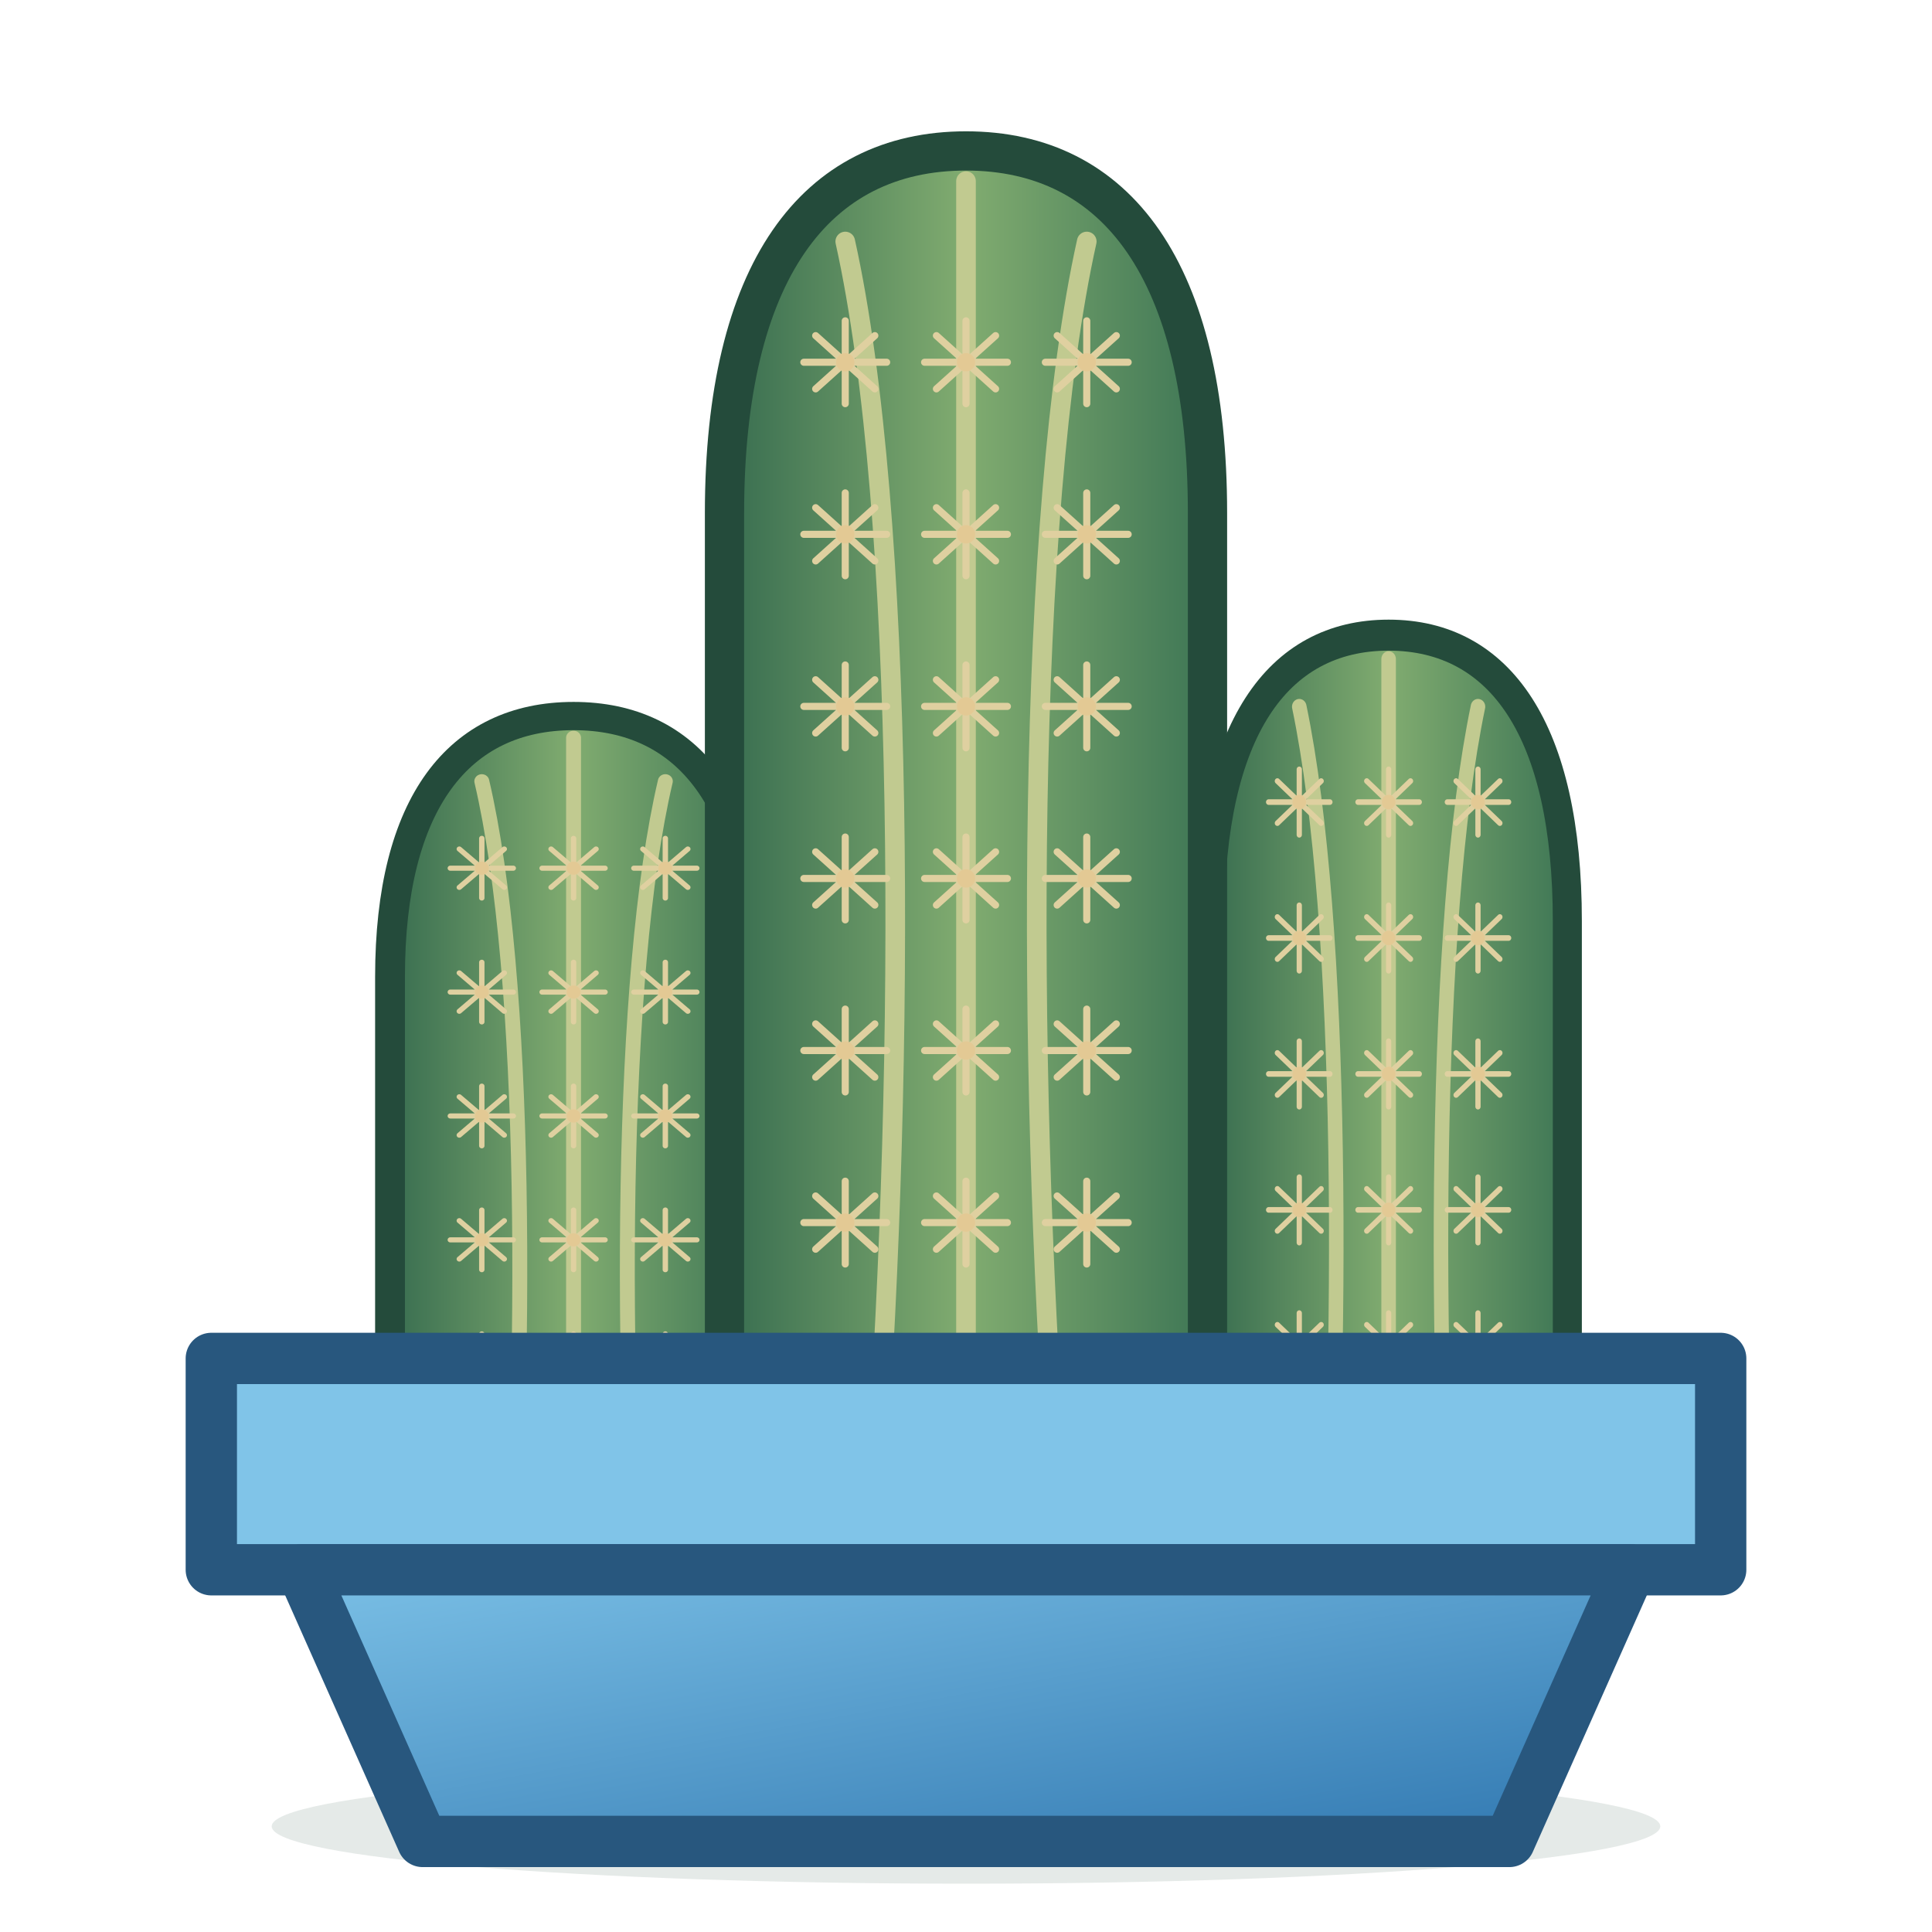
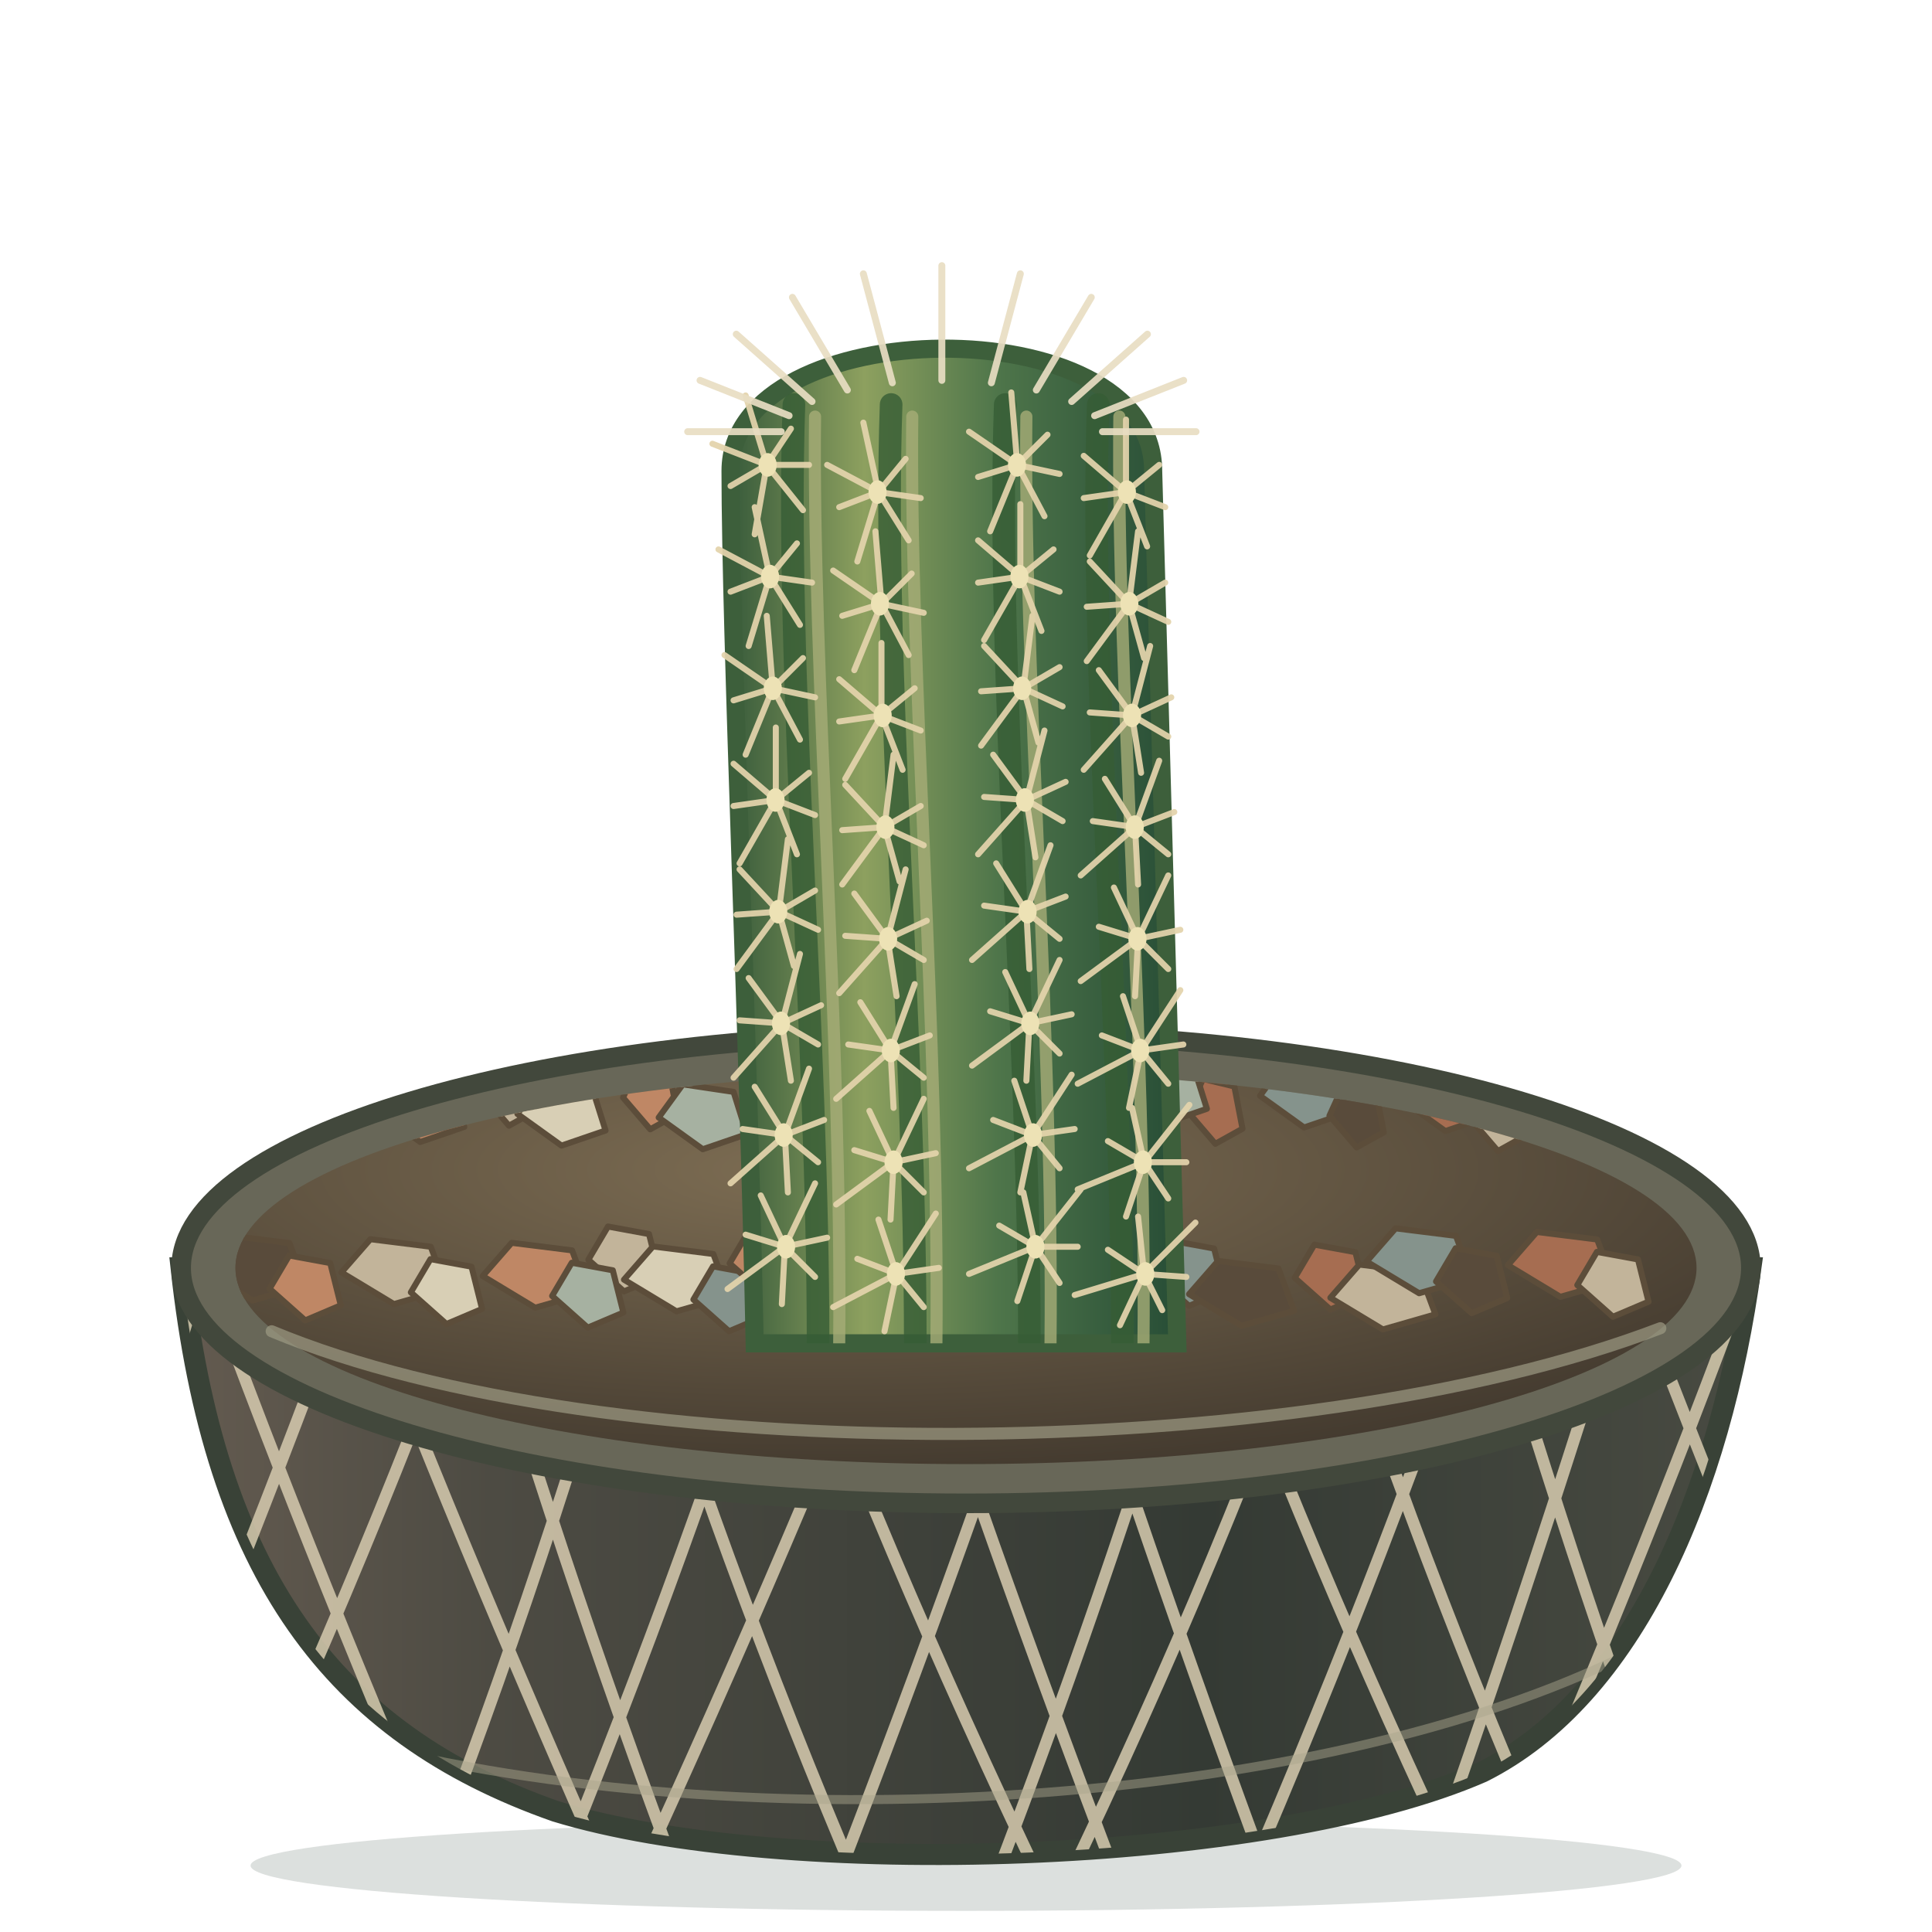
<svg xmlns="http://www.w3.org/2000/svg" viewBox="0 0 64 64" role="img" aria-labelledby="echinopsis-spachiana-title echinopsis-spachiana-description" data-plant-slug="echinopsis-spachiana" focusable="false">
  <defs>
-     <linearGradient id="spach-pot" x1="0" x2="0.9" y1="0" y2="1">
-       <stop offset="0" stop-color="#7bc0e6" />
-       <stop offset="1" stop-color="#347bb3" />
+     <linearGradient id="p19nov-gold-pot" x1="0" y1="0" x2="1" y2="0">
+       <stop stop-color="#645b50" />
+       <stop offset="0.2" stop-color="#4d4b43" />
+       <stop offset="0.65" stop-color="#343a34" />
+       <stop offset="1" stop-color="#494b42" />
    </linearGradient>
-     <linearGradient id="torch-body" x1="0" y1="0" x2="1" y2="0">
-       <stop offset="0" stop-color="#386d50" />
-       <stop offset="0.5" stop-color="#81ac70" />
-       <stop offset="1" stop-color="#3e7655" />
+     <radialGradient id="p19nov-gold-soil" cx="40%" cy="25%" r="80%">
+       <stop stop-color="#7d6d53" />
+       <stop offset="1" stop-color="#42392e" />
+     </radialGradient>
+     <linearGradient id="p19nov-gold-blue" x1="0" y1="0" x2="1" y2="0">
+       <stop stop-color="#597867" />
+       <stop offset="0.25" stop-color="#a7bfa0" />
+       <stop offset="0.52" stop-color="#779a86" />
+       <stop offset="0.8" stop-color="#8da78a" />
+       <stop offset="1" stop-color="#486f5a" />
    </linearGradient>
-     <clipPath id="torch-clip" clipPathUnits="userSpaceOnUse">
-       <path d="M-8 19V-12c0-8 3-12 8-12s8 4 8 12v31Z" fill="none" stroke="none" stroke-width="1" stroke-linecap="round" stroke-linejoin="round" />
+     <linearGradient id="p19nov-gold-torch" x1="0" y1="0" x2="1" y2="0">
+       <stop stop-color="#385b3b" />
+       <stop offset="0.3" stop-color="#8da05f" />
+       <stop offset="0.6" stop-color="#4e754a" />
+       <stop offset="1" stop-color="#274d36" />
+     </linearGradient>
+     <clipPath id="p19nov-gold-pot-clip">
+       <path d="M6 42C7.1 52.1 11 57.4 18.4 60 25.9 62.3 42 61.8 49.1 58.7 54.1 56.2 57 49.4 58 42Z" />
    </clipPath>
-     <g id="torch-column">
-       <path d="M-8 19V-12c0-8 3-12 8-12s8 4 8 12v31Z" fill="url(#torch-body)" stroke="#244b3b" stroke-width="1.3" stroke-linecap="round" stroke-linejoin="round" />
-       <g clip-path="url(#torch-clip)">
-         <path d="M0-23V20m-4-41c2 9 2 27 1 41m7-41c-2 9-2 27-1 41" fill="none" stroke="#c1ca90" stroke-width="0.65" stroke-linecap="round" stroke-linejoin="round" />
-         <use href="#echinopsis-spachiana-detail-1" transform="translate(-4 -17) scale(0.49)" />
-         <use href="#echinopsis-spachiana-detail-1" transform="translate(0 -17) scale(0.49)" />
-         <use href="#echinopsis-spachiana-detail-1" transform="translate(4 -17) scale(0.49)" />
-         <use href="#echinopsis-spachiana-detail-1" transform="translate(-4 -11.3) scale(0.49)" />
-         <use href="#echinopsis-spachiana-detail-1" transform="translate(0 -11.3) scale(0.49)" />
-         <use href="#echinopsis-spachiana-detail-1" transform="translate(4 -11.3) scale(0.49)" />
-         <use href="#echinopsis-spachiana-detail-1" transform="translate(-4 -5.6) scale(0.49)" />
-         <use href="#echinopsis-spachiana-detail-1" transform="translate(0 -5.6) scale(0.49)" />
-         <use href="#echinopsis-spachiana-detail-1" transform="translate(4 -5.6) scale(0.49)" />
-         <use href="#echinopsis-spachiana-detail-1" transform="translate(-4 0.1) scale(0.49)" />
-         <use href="#echinopsis-spachiana-detail-1" transform="translate(0 0.1) scale(0.49)" />
-         <use href="#echinopsis-spachiana-detail-1" transform="translate(4 0.1) scale(0.49)" />
-         <use href="#echinopsis-spachiana-detail-1" transform="translate(-4 5.8) scale(0.49)" />
-         <use href="#echinopsis-spachiana-detail-1" transform="translate(0 5.8) scale(0.49)" />
-         <use href="#echinopsis-spachiana-detail-1" transform="translate(4 5.8) scale(0.49)" />
-         <use href="#echinopsis-spachiana-detail-1" transform="translate(-4 11.5) scale(0.49)" />
-         <use href="#echinopsis-spachiana-detail-1" transform="translate(0 11.5) scale(0.49)" />
-         <use href="#echinopsis-spachiana-detail-1" transform="translate(4 11.5) scale(0.49)" />
-         <use href="#echinopsis-spachiana-detail-1" transform="translate(-4 17.2) scale(0.49)" />
-         <use href="#echinopsis-spachiana-detail-1" transform="translate(0 17.2) scale(0.49)" />
-         <use href="#echinopsis-spachiana-detail-1" transform="translate(4 17.2) scale(0.49)" />
-       </g>
-     </g>
-     <g id="echinopsis-spachiana-detail-1">
-       <path d="M-2.8 0H2.8M-2-1.8 2 1.8M-2 1.8 2-1.8M0-2.8V2.8" fill="none" stroke="#dfd0a0" stroke-width="0.48" stroke-linecap="round" stroke-linejoin="round" />
-       <ellipse cx="0" cy="0" rx="0.62" ry="0.62" fill="#e3c994" stroke="none" stroke-width="1" />
-     </g>
+     <clipPath id="p19nov-gold-soil-clip">
+       <ellipse cx="32" cy="42" rx="24.2" ry="6.5" />
+     </clipPath>
  </defs>
-   <ellipse cx="32" cy="60.5" rx="23" ry="1.9" fill="#244b3b" stroke="none" stroke-width="0" opacity="0.12" />
-   <ellipse cx="32" cy="45.5" rx="23" ry="2.1" fill="#745c45" stroke="none" stroke-width="1" />
-   <use href="#torch-column" transform="translate(19 41) scale(0.76 0.72)" />
-   <use href="#torch-column" transform="translate(46 40) scale(0.74 0.79)" />
-   <use href="#torch-column" transform="translate(32 29) scale(1 1)" />
-   <path d="M7 45h50v7H7z" fill="#80c4e8" stroke="#28577e" stroke-linejoin="round" stroke-width="1.7" />
-   <path d="m10 52 4 9h36l4-9Z" fill="url(#spach-pot)" stroke="#28577e" stroke-linejoin="round" stroke-width="1.7" />
+   <ellipse cx="32" cy="61.8" rx="23.7" ry="1.5" fill="#21372b" opacity="0.16" />
+   <path d="M6 42C7.1 52.1 11 57.4 18.4 60 25.9 62.3 42 61.8 49.1 58.7 54.1 56.2 57 49.4 58 42Z" fill="url(#p19nov-gold-pot)" stroke="#394237" stroke-width="0.7" />
+   <g clip-path="url(#p19nov-gold-pot-clip)">
+     <path d="M-7.4 42Q-10.54 52.5 -14.87 64 M-2.34 42Q-6.23 52.98 -11.61 64 M1.62 42Q-2.06 52.76 -7.15 64 M6.74 42Q3.68 52.16 -0.56 64 M11.73 42Q8.06 52.06 2.99 64 M15.7 42Q11.81 52.61 6.43 64 M20.89 42Q17.74 53 13.4 64 M25.8 42Q22.39 52.66 17.69 64 M29.79 42Q25.8 52.09 20.29 64 M35.03 42Q31.68 52.12 27.05 64 M39.87 42Q36.69 52.71 32.29 64 M43.88 42Q39.95 52.99 34.53 64 M49.17 42Q45.56 52.55 40.57 64 M53.93 42Q50.86 52.04 46.62 64 M57.98 42Q54.24 52.2 49.08 64 M63.31 42Q59.46 52.8 54.14 64 M67.99 42Q64.88 52.96 60.59 64 M-7.4 42Q-3.48 52.5 1.93 64 M-2.34 42Q1.29 52.98 6.32 64 M1.62 42Q4.69 52.76 8.93 64 M6.74 42Q10.46 52.16 15.59 64 M11.73 42Q15.6 52.06 20.94 64 M15.7 42Q18.83 52.61 23.14 64 M20.89 42Q24.34 53 29.11 64 M25.8 42Q29.78 52.66 35.29 64 M29.79 42Q33.1 52.09 37.67 64 M35.03 42Q38.25 52.12 42.68 64 M39.87 42Q43.82 52.71 49.27 64 M43.88 42Q47.45 52.99 52.38 64 M49.17 42Q52.25 52.55 56.51 64 M53.93 42Q57.71 52.04 62.92 64 M57.98 42Q61.8 52.2 67.07 64 M63.31 42Q66.41 52.8 70.68 64 M67.99 42Q71.51 52.96 76.38 64" fill="none" stroke="#d3c8ac" stroke-width="0.39" stroke-linecap="round" opacity="0.87" />
+     <path d="M11 57.5C24 61.1 43 60 53.5 55" fill="none" stroke="#aaa58d" stroke-width="0.3" stroke-linecap="round" opacity="0.48" />
+   </g>
+   <ellipse cx="32" cy="42" rx="26" ry="7.8" fill="#686758" stroke="#42483c" stroke-width="0.65" />
+   <ellipse cx="32" cy="42" rx="24.2" ry="6.5" fill="url(#p19nov-gold-soil)" />
+   <g clip-path="url(#p19nov-gold-soil-clip)" stroke="#5c4d3a" stroke-width="0.2" stroke-linejoin="round">
+     <path d="M6.6 36L7.1 34.9L8.13 35.15L8.4 36.55L7.5 37.05Z M49.95 41.91L50.91 40.81L52.91 41.06L53.43 42.46L51.69 42.96Z M46.42 36.42L47.22 35.32L48.9 35.57L49.34 36.97L47.88 37.47Z M42.89 42.33L43.54 41.23L44.9 41.48L45.25 42.88L44.07 43.38Z M39.36 36.84L39.85 35.74L40.89 35.99L41.16 37.39L40.26 37.89Z M34.71 42.75L35.67 41.65L37.67 41.9L38.19 43.3L36.45 43.8Z M31.18 37.26L31.98 36.16L33.66 36.41L34.1 37.81L32.64 38.31Z" fill="#a66d51" />
+     <path d="M19.49 41.73L20.14 40.63L21.5 40.88L21.85 42.28L20.67 42.78Z M15.96 36.24L16.45 35.14L17.49 35.39L17.76 36.79L16.86 37.29Z M11.31 42.15L12.27 41.05L14.27 41.3L14.79 42.7L13.05 43.2Z M7.78 36.66L8.58 35.56L10.26 35.81L10.7 37.21L9.24 37.71Z M52.25 42.57L52.9 41.47L54.26 41.72L54.61 43.12L53.43 43.62Z M48.72 37.08L49.22 35.98L50.25 36.23L50.52 37.63L49.62 38.13Z M44.07 42.99L45.03 41.89L47.03 42.14L47.55 43.54L45.81 44.04Z" fill="#c2b49a" />
+     <path d="M32.38 36.06L33.18 34.96L34.86 35.21L35.3 36.61L33.84 37.11Z M28.85 41.97L29.5 40.87L30.86 41.12L31.21 42.52L30.03 43.02Z M25.32 36.48L25.82 35.38L26.85 35.63L27.12 37.03L26.22 37.53Z M20.67 42.39L21.63 41.29L23.63 41.54L24.15 42.94L22.41 43.44Z M17.14 36.9L17.94 35.8L19.62 36.05L20.06 37.45L18.6 37.95Z M13.61 42.81L14.26 41.71L15.62 41.96L15.97 43.36L14.79 43.86Z M10.08 37.32L10.58 36.22L11.61 36.47L11.88 37.87L10.98 38.37Z" fill="#d8cfb5" />
+     <path d="M45.27 41.79L46.23 40.69L48.23 40.94L48.75 42.34L47.01 42.84Z M41.74 36.3L42.54 35.2L44.22 35.45L44.66 36.85L43.2 37.35Z M38.21 42.21L38.86 41.11L40.22 41.36L40.57 42.76L39.39 43.26Z M34.68 36.72L35.17 35.62L36.21 35.87L36.48 37.27L35.58 37.77Z M30.03 42.63L30.99 41.53L32.99 41.78L33.51 43.18L31.77 43.68Z M26.5 37.14L27.3 36.04L28.98 36.29L29.42 37.69L27.96 38.19Z M22.97 43.05L23.62 41.95L24.98 42.2L25.33 43.6L24.15 44.1Z" fill="#85938c" />
+     <path d="M11.28 36.12L11.78 35.02L12.81 35.27L13.08 36.67L12.18 37.17Z M6.63 42.03L7.59 40.93L9.59 41.18L10.11 42.58L8.37 43.08Z M51.1 36.54L51.9 35.44L53.58 35.69L54.02 37.09L52.56 37.59Z M47.57 42.45L48.22 41.35L49.58 41.6L49.93 43L48.75 43.5Z M44.04 36.96L44.54 35.86L45.57 36.11L45.84 37.51L44.94 38.01Z M39.39 42.87L40.35 41.77L42.35 42.02L42.87 43.42L41.13 43.92Z" fill="#594b3b" />
+     <path d="M24.17 41.85L24.82 40.75L26.18 41L26.53 42.4L25.35 42.9Z M20.64 36.36L21.13 35.26L22.17 35.51L22.44 36.91L21.54 37.41Z M15.99 42.27L16.95 41.17L18.95 41.42L19.47 42.82L17.73 43.32Z M12.46 36.78L13.26 35.68L14.94 35.93L15.38 37.33L13.92 37.83Z M8.93 42.69L9.58 41.59L10.94 41.84L11.29 43.24L10.11 43.74Z M53.4 37.2L53.89 36.1L54.93 36.35L55.2 37.75L54.3 38.25Z" fill="#bf8765" />
+     <path d="M37.06 36.18L37.86 35.08L39.54 35.33L39.98 36.73L38.52 37.23Z M33.53 42.09L34.18 40.99L35.54 41.24L35.89 42.64L34.71 43.14Z M30 36.6L30.49 35.5L31.53 35.75L31.8 37.15L30.9 37.65Z M25.35 42.51L26.31 41.41L28.31 41.66L28.83 43.06L27.09 43.56Z M21.82 37.02L22.62 35.92L24.3 36.17L24.74 37.57L23.28 38.07Z M18.29 42.93L18.94 41.83L20.3 42.08L20.65 43.48L19.47 43.98Z" fill="#a6b1a1" />
+   </g>
+   <path d="M9 44.1C20 48.7 43 48.6 55 44" fill="none" stroke="#9c9a83" stroke-width="0.4" stroke-linecap="round" opacity="0.7" />
+   <defs>
+     <clipPath id="p19nov-gold-torch-clip">
+       <path d="M25 44.5C24.8 34.5 24.2 21 24.2 15.6C24.2 10.3 38.2 10.1 38.2 15.6L39 44.5Z" />
+     </clipPath>
+   </defs>
+   <path d="M25 44.5C24.8 34.5 24.2 21 24.2 15.6C24.2 10.3 38.2 10.1 38.2 15.6L39 44.5Z" fill="url(#p19nov-gold-torch)" stroke="#3d5f3b" stroke-width="0.6" />
+   <g clip-path="url(#p19nov-gold-torch-clip)">
+     <path d="M26.3 13.4C26 22 27.1 34.5 27.1 44.5" fill="none" stroke="#365d35" stroke-width="0.75" stroke-linecap="round" opacity="0.8" />
+     <path d="M27 13.8C26.9 22 27.9 34.5 27.8 44.5" fill="none" stroke="#a6ad77" stroke-width="0.4" stroke-linecap="round" opacity="0.8" />
+     <path d="M29.52 13.4C29.22 22 30.32 34.5 30.32 44.5" fill="none" stroke="#365d35" stroke-width="0.75" stroke-linecap="round" opacity="0.8" />
+     <path d="M30.22 13.8C30.12 22 31.12 34.5 31.02 44.5" fill="none" stroke="#a6ad77" stroke-width="0.4" stroke-linecap="round" opacity="0.8" />
+     <path d="M33.3 13.4C33 22 34.1 34.5 34.1 44.5" fill="none" stroke="#365d35" stroke-width="0.75" stroke-linecap="round" opacity="0.8" />
+     <path d="M34 13.8C33.9 22 34.9 34.5 34.8 44.5" fill="none" stroke="#a6ad77" stroke-width="0.4" stroke-linecap="round" opacity="0.8" />
+     <path d="M36.38 13.4C36.08 22 37.18 34.5 37.18 44.5" fill="none" stroke="#365d35" stroke-width="0.75" stroke-linecap="round" opacity="0.8" />
+     <path d="M37.08 13.8C36.98 22 37.98 34.5 37.88 44.5" fill="none" stroke="#a6ad77" stroke-width="0.4" stroke-linecap="round" opacity="0.8" />
+   </g>
+   <path d="M25.4 15.4l1.4 0M25.4 15.4l1.2 1.5M25.4 15.4l-0.4 2.3M25.4 15.4l-1.2 0.7M25.4 15.4l-1.8 -0.7M25.4 15.4l-0.7 -2.3M25.4 15.4l0.8 -1.2 M29.1 16.3l1.4 0.2M29.1 16.3l1 1.6M29.1 16.3l-0.7 2.3M29.1 16.3l-1.3 0.5M29.1 16.3l-1.7 -0.9M29.1 16.3l-0.5 -2.3M29.1 16.3l0.9 -1.1 M33.7 15.4l1.4 0.3M33.7 15.4l0.9 1.7M33.7 15.4l-0.9 2.2M33.7 15.4l-1.3 0.4M33.7 15.4l-1.6 -1.1M33.7 15.4l-0.2 -2.4M33.7 15.4l1 -1 M37.3 16.3l1.3 0.5M37.3 16.3l0.7 1.8M37.3 16.3l-1.2 2.1M37.3 16.3l-1.4 0.2M37.3 16.3l-1.4 -1.2M37.3 16.3l0 -2.4M37.3 16.3l1.1 -0.9 M25.5 19.1l1.4 0.2M25.5 19.1l1 1.6M25.5 19.1l-0.7 2.3M25.5 19.1l-1.3 0.5M25.5 19.1l-1.7 -0.9M25.5 19.1l-0.5 -2.3M25.5 19.1l0.9 -1.1 M29.2 20l1.4 0.3M29.2 20l0.9 1.7M29.2 20l-0.9 2.2M29.2 20l-1.3 0.4M29.2 20l-1.6 -1.1M29.2 20l-0.2 -2.4M29.2 20l1 -1 M33.8 19.1l1.3 0.5M33.8 19.1l0.7 1.8M33.8 19.1l-1.2 2.1M33.8 19.1l-1.4 0.2M33.8 19.1l-1.4 -1.2M33.8 19.1l0 -2.4M33.8 19.1l1.1 -0.9 M37.4 20l1.3 0.6M37.4 20l0.5 1.8M37.4 20l-1.4 1.9M37.4 20l-1.4 0.1M37.4 20l-1.3 -1.4M37.4 20l0.3 -2.4M37.4 20l1.2 -0.7 M25.6 22.8l1.4 0.3M25.6 22.8l0.9 1.7M25.6 22.8l-0.9 2.2M25.6 22.8l-1.3 0.4M25.6 22.8l-1.6 -1.1M25.6 22.8l-0.2 -2.4M25.6 22.8l1 -1 M29.2 23.7l1.3 0.5M29.2 23.7l0.7 1.8M29.2 23.7l-1.2 2.1M29.2 23.7l-1.4 0.2M29.2 23.7l-1.4 -1.2M29.2 23.7l0 -2.4M29.2 23.7l1.1 -0.9 M33.9 22.8l1.3 0.6M33.9 22.8l0.5 1.8M33.9 22.8l-1.4 1.9M33.9 22.8l-1.4 0.1M33.9 22.8l-1.3 -1.4M33.9 22.8l0.3 -2.4M33.9 22.8l1.2 -0.7 M37.5 23.7l1.2 0.7M37.5 23.7l0.3 1.9M37.5 23.7l-1.6 1.8M37.5 23.7l-1.4 -0.1M37.5 23.7l-1.1 -1.5M37.5 23.7l0.6 -2.3M37.5 23.7l1.3 -0.6 M25.7 26.5l1.3 0.5M25.7 26.5l0.7 1.8M25.7 26.5l-1.2 2.1M25.7 26.5l-1.4 0.2M25.7 26.5l-1.4 -1.2M25.7 26.5l0 -2.4M25.7 26.5l1.1 -0.9 M29.3 27.4l1.3 0.6M29.3 27.4l0.5 1.8M29.3 27.4l-1.4 1.9M29.3 27.4l-1.4 0.1M29.3 27.4l-1.3 -1.4M29.3 27.4l0.3 -2.4M29.3 27.4l1.2 -0.7 M34 26.5l1.2 0.7M34 26.5l0.3 1.9M34 26.5l-1.6 1.8M34 26.5l-1.4 -0.1M34 26.5l-1.1 -1.5M34 26.5l0.6 -2.3M34 26.5l1.3 -0.6 M37.6 27.4l1.1 0.9M37.6 27.4l0.1 1.9M37.6 27.4l-1.8 1.6M37.6 27.4l-1.4 -0.2M37.6 27.4l-1 -1.6M37.6 27.4l0.8 -2.2M37.6 27.4l1.3 -0.5 M25.8 30.2l1.3 0.6M25.8 30.2l0.5 1.8M25.8 30.2l-1.4 1.9M25.8 30.2l-1.4 0.1M25.8 30.2l-1.3 -1.4M25.8 30.2l0.3 -2.4M25.8 30.2l1.2 -0.7 M29.4 31.1l1.2 0.7M29.4 31.1l0.3 1.9M29.4 31.1l-1.6 1.8M29.4 31.1l-1.4 -0.1M29.4 31.1l-1.1 -1.5M29.4 31.1l0.6 -2.3M29.4 31.1l1.3 -0.6 M34 30.2l1.1 0.9M34 30.2l0.1 1.9M34 30.2l-1.8 1.6M34 30.2l-1.4 -0.2M34 30.2l-1 -1.6M34 30.2l0.8 -2.2M34 30.2l1.3 -0.5 M37.7 31.1l1 1M37.7 31.1l-0.1 1.9M37.7 31.1l-1.9 1.4M37.7 31.1l-1.3 -0.4M37.7 31.1l-0.8 -1.7M37.7 31.1l1 -2.1M37.7 31.1l1.4 -0.3 M25.9 33.9l1.2 0.7M25.9 33.9l0.3 1.9M25.9 33.9l-1.6 1.8M25.9 33.9l-1.4 -0.1M25.9 33.9l-1.1 -1.5M25.9 33.9l0.6 -2.3M25.9 33.9l1.3 -0.6 M29.5 34.8l1.1 0.9M29.5 34.8l0.1 1.9M29.5 34.8l-1.8 1.6M29.5 34.8l-1.4 -0.2M29.5 34.8l-1 -1.6M29.5 34.8l0.8 -2.2M29.5 34.8l1.3 -0.5 M34.1 33.9l1 1M34.1 33.9l-0.1 1.9M34.1 33.9l-1.9 1.4M34.1 33.9l-1.3 -0.4M34.1 33.9l-0.8 -1.7M34.1 33.9l1 -2.1M34.1 33.9l1.4 -0.3 M37.8 34.8l0.9 1.1M37.8 34.8l-0.4 1.9M37.8 34.8l-2.1 1.1M37.8 34.8l-1.3 -0.5M37.8 34.8l-0.6 -1.8M37.8 34.8l1.3 -2M37.8 34.8l1.4 -0.2 M26 37.6l1.1 0.9M26 37.6l0.1 1.9M26 37.6l-1.8 1.6M26 37.6l-1.4 -0.2M26 37.6l-1 -1.6M26 37.6l0.8 -2.2M26 37.6l1.3 -0.5 M29.6 38.5l1 1M29.6 38.5l-0.1 1.9M29.6 38.5l-1.9 1.4M29.6 38.5l-1.3 -0.4M29.6 38.5l-0.8 -1.7M29.6 38.5l1 -2.1M29.6 38.5l1.4 -0.3 M34.2 37.6l0.9 1.1M34.2 37.6l-0.4 1.9M34.2 37.6l-2.1 1.1M34.2 37.6l-1.3 -0.5M34.2 37.6l-0.6 -1.8M34.2 37.6l1.3 -2M34.2 37.6l1.4 -0.2 M37.9 38.5l0.8 1.2M37.9 38.5l-0.6 1.8M37.9 38.5l-2.2 0.9M37.9 38.5l-1.2 -0.7M37.9 38.5l-0.4 -1.8M37.9 38.5l1.5 -1.9M37.9 38.5l1.4 0 M26 41.3l1 1M26 41.3l-0.1 1.9M26 41.3l-1.9 1.4M26 41.3l-1.3 -0.4M26 41.3l-0.8 -1.7M26 41.3l1 -2.1M26 41.3l1.4 -0.3 M29.7 42.2l0.9 1.1M29.7 42.2l-0.4 1.9M29.7 42.2l-2.1 1.1M29.7 42.2l-1.3 -0.5M29.7 42.2l-0.6 -1.8M29.7 42.2l1.3 -2M29.7 42.2l1.4 -0.2 M34.3 41.3l0.8 1.2M34.3 41.3l-0.6 1.8M34.3 41.3l-2.2 0.9M34.3 41.3l-1.2 -0.7M34.3 41.3l-0.4 -1.8M34.3 41.3l1.5 -1.9M34.3 41.3l1.4 0 M37.9 42.2l0.6 1.2M37.9 42.2l-0.8 1.7M37.9 42.2l-2.3 0.7M37.9 42.2l-1.2 -0.8M37.9 42.2l-0.2 -1.9M37.9 42.2l1.7 -1.7M37.9 42.2l1.4 0.1" fill="none" stroke="#e3d3ab" stroke-width="0.2" stroke-linecap="round" opacity="0.93" />
+   <path d="M25.13 15.4a0.3 0.39 0 1 0 0.6 0a0.3 0.39 0 1 0 -0.6 0Z M28.77 16.3a0.3 0.39 0 1 0 0.6 0a0.3 0.39 0 1 0 -0.6 0Z M33.39 15.4a0.3 0.39 0 1 0 0.6 0a0.3 0.39 0 1 0 -0.6 0Z M37.03 16.3a0.3 0.39 0 1 0 0.6 0a0.3 0.39 0 1 0 -0.6 0Z M25.21 19.1a0.3 0.39 0 1 0 0.6 0a0.3 0.39 0 1 0 -0.6 0Z M28.85 20a0.3 0.39 0 1 0 0.6 0a0.3 0.39 0 1 0 -0.6 0Z M33.47 19.1a0.3 0.39 0 1 0 0.6 0a0.3 0.39 0 1 0 -0.6 0Z M37.11 20a0.3 0.39 0 1 0 0.6 0a0.3 0.39 0 1 0 -0.6 0Z M25.3 22.8a0.3 0.39 0 1 0 0.6 0a0.3 0.39 0 1 0 -0.6 0Z M28.94 23.7a0.3 0.39 0 1 0 0.6 0a0.3 0.39 0 1 0 -0.6 0Z M33.56 22.8a0.3 0.39 0 1 0 0.6 0a0.3 0.39 0 1 0 -0.6 0Z M37.2 23.7a0.3 0.39 0 1 0 0.6 0a0.3 0.39 0 1 0 -0.6 0Z M25.39 26.5a0.3 0.39 0 1 0 0.6 0a0.3 0.39 0 1 0 -0.6 0Z M29.03 27.4a0.3 0.39 0 1 0 0.6 0a0.3 0.39 0 1 0 -0.6 0Z M33.65 26.5a0.3 0.39 0 1 0 0.6 0a0.3 0.39 0 1 0 -0.6 0Z M37.29 27.4a0.3 0.39 0 1 0 0.6 0a0.3 0.39 0 1 0 -0.6 0Z M25.48 30.2a0.3 0.39 0 1 0 0.6 0a0.3 0.39 0 1 0 -0.6 0Z M29.12 31.1a0.3 0.39 0 1 0 0.6 0a0.3 0.39 0 1 0 -0.6 0Z M33.74 30.2a0.3 0.39 0 1 0 0.6 0a0.3 0.39 0 1 0 -0.6 0Z M37.38 31.1a0.3 0.39 0 1 0 0.6 0a0.3 0.39 0 1 0 -0.6 0Z M25.57 33.9a0.3 0.39 0 1 0 0.6 0a0.3 0.39 0 1 0 -0.6 0Z M29.21 34.8a0.3 0.39 0 1 0 0.6 0a0.3 0.39 0 1 0 -0.6 0Z M33.83 33.9a0.3 0.39 0 1 0 0.6 0a0.3 0.39 0 1 0 -0.6 0Z M37.47 34.8a0.3 0.39 0 1 0 0.6 0a0.3 0.39 0 1 0 -0.6 0Z M25.66 37.6a0.3 0.39 0 1 0 0.6 0a0.3 0.39 0 1 0 -0.6 0Z M29.3 38.5a0.3 0.39 0 1 0 0.6 0a0.3 0.39 0 1 0 -0.6 0Z M33.92 37.6a0.3 0.39 0 1 0 0.6 0a0.3 0.39 0 1 0 -0.6 0Z M37.56 38.5a0.3 0.39 0 1 0 0.6 0a0.3 0.39 0 1 0 -0.6 0Z M25.74 41.3a0.3 0.39 0 1 0 0.6 0a0.3 0.39 0 1 0 -0.6 0Z M29.38 42.2a0.3 0.39 0 1 0 0.6 0a0.3 0.39 0 1 0 -0.6 0Z M34 41.3a0.3 0.39 0 1 0 0.6 0a0.3 0.39 0 1 0 -0.6 0Z M37.64 42.2a0.3 0.39 0 1 0 0.6 0a0.3 0.39 0 1 0 -0.6 0Z" fill="#ede2b5" />
+   <path d="M25.88 14.3L22.78 14.3" fill="none" stroke="#e8ddc2" stroke-width="0.23" stroke-linecap="round" opacity="0.92" />
+   <path d="M26.14 13.77L23.19 12.6" fill="none" stroke="#e8ddc2" stroke-width="0.23" stroke-linecap="round" opacity="0.92" />
+   <path d="M26.9 13.3L24.39 11.07" fill="none" stroke="#e8ddc2" stroke-width="0.23" stroke-linecap="round" opacity="0.92" />
+   <path d="M28.07 12.92L26.25 9.85" fill="none" stroke="#e8ddc2" stroke-width="0.23" stroke-linecap="round" opacity="0.92" />
+   <path d="M29.56 12.68L28.6 9.07" fill="none" stroke="#e8ddc2" stroke-width="0.23" stroke-linecap="round" opacity="0.92" />
+   <path d="M31.2 12.6L31.2 8.8" fill="none" stroke="#e8ddc2" stroke-width="0.23" stroke-linecap="round" opacity="0.92" />
+   <path d="M32.84 12.68L33.8 9.07" fill="none" stroke="#e8ddc2" stroke-width="0.23" stroke-linecap="round" opacity="0.92" />
+   <path d="M34.33 12.92L36.15 9.85" fill="none" stroke="#e8ddc2" stroke-width="0.23" stroke-linecap="round" opacity="0.92" />
+   <path d="M35.5 13.3L38.01 11.07" fill="none" stroke="#e8ddc2" stroke-width="0.23" stroke-linecap="round" opacity="0.92" />
+   <path d="M36.26 13.77L39.21 12.6" fill="none" stroke="#e8ddc2" stroke-width="0.23" stroke-linecap="round" opacity="0.92" />
+   <path d="M36.52 14.3L39.62 14.3" fill="none" stroke="#e8ddc2" stroke-width="0.23" stroke-linecap="round" opacity="0.92" />
</svg>
